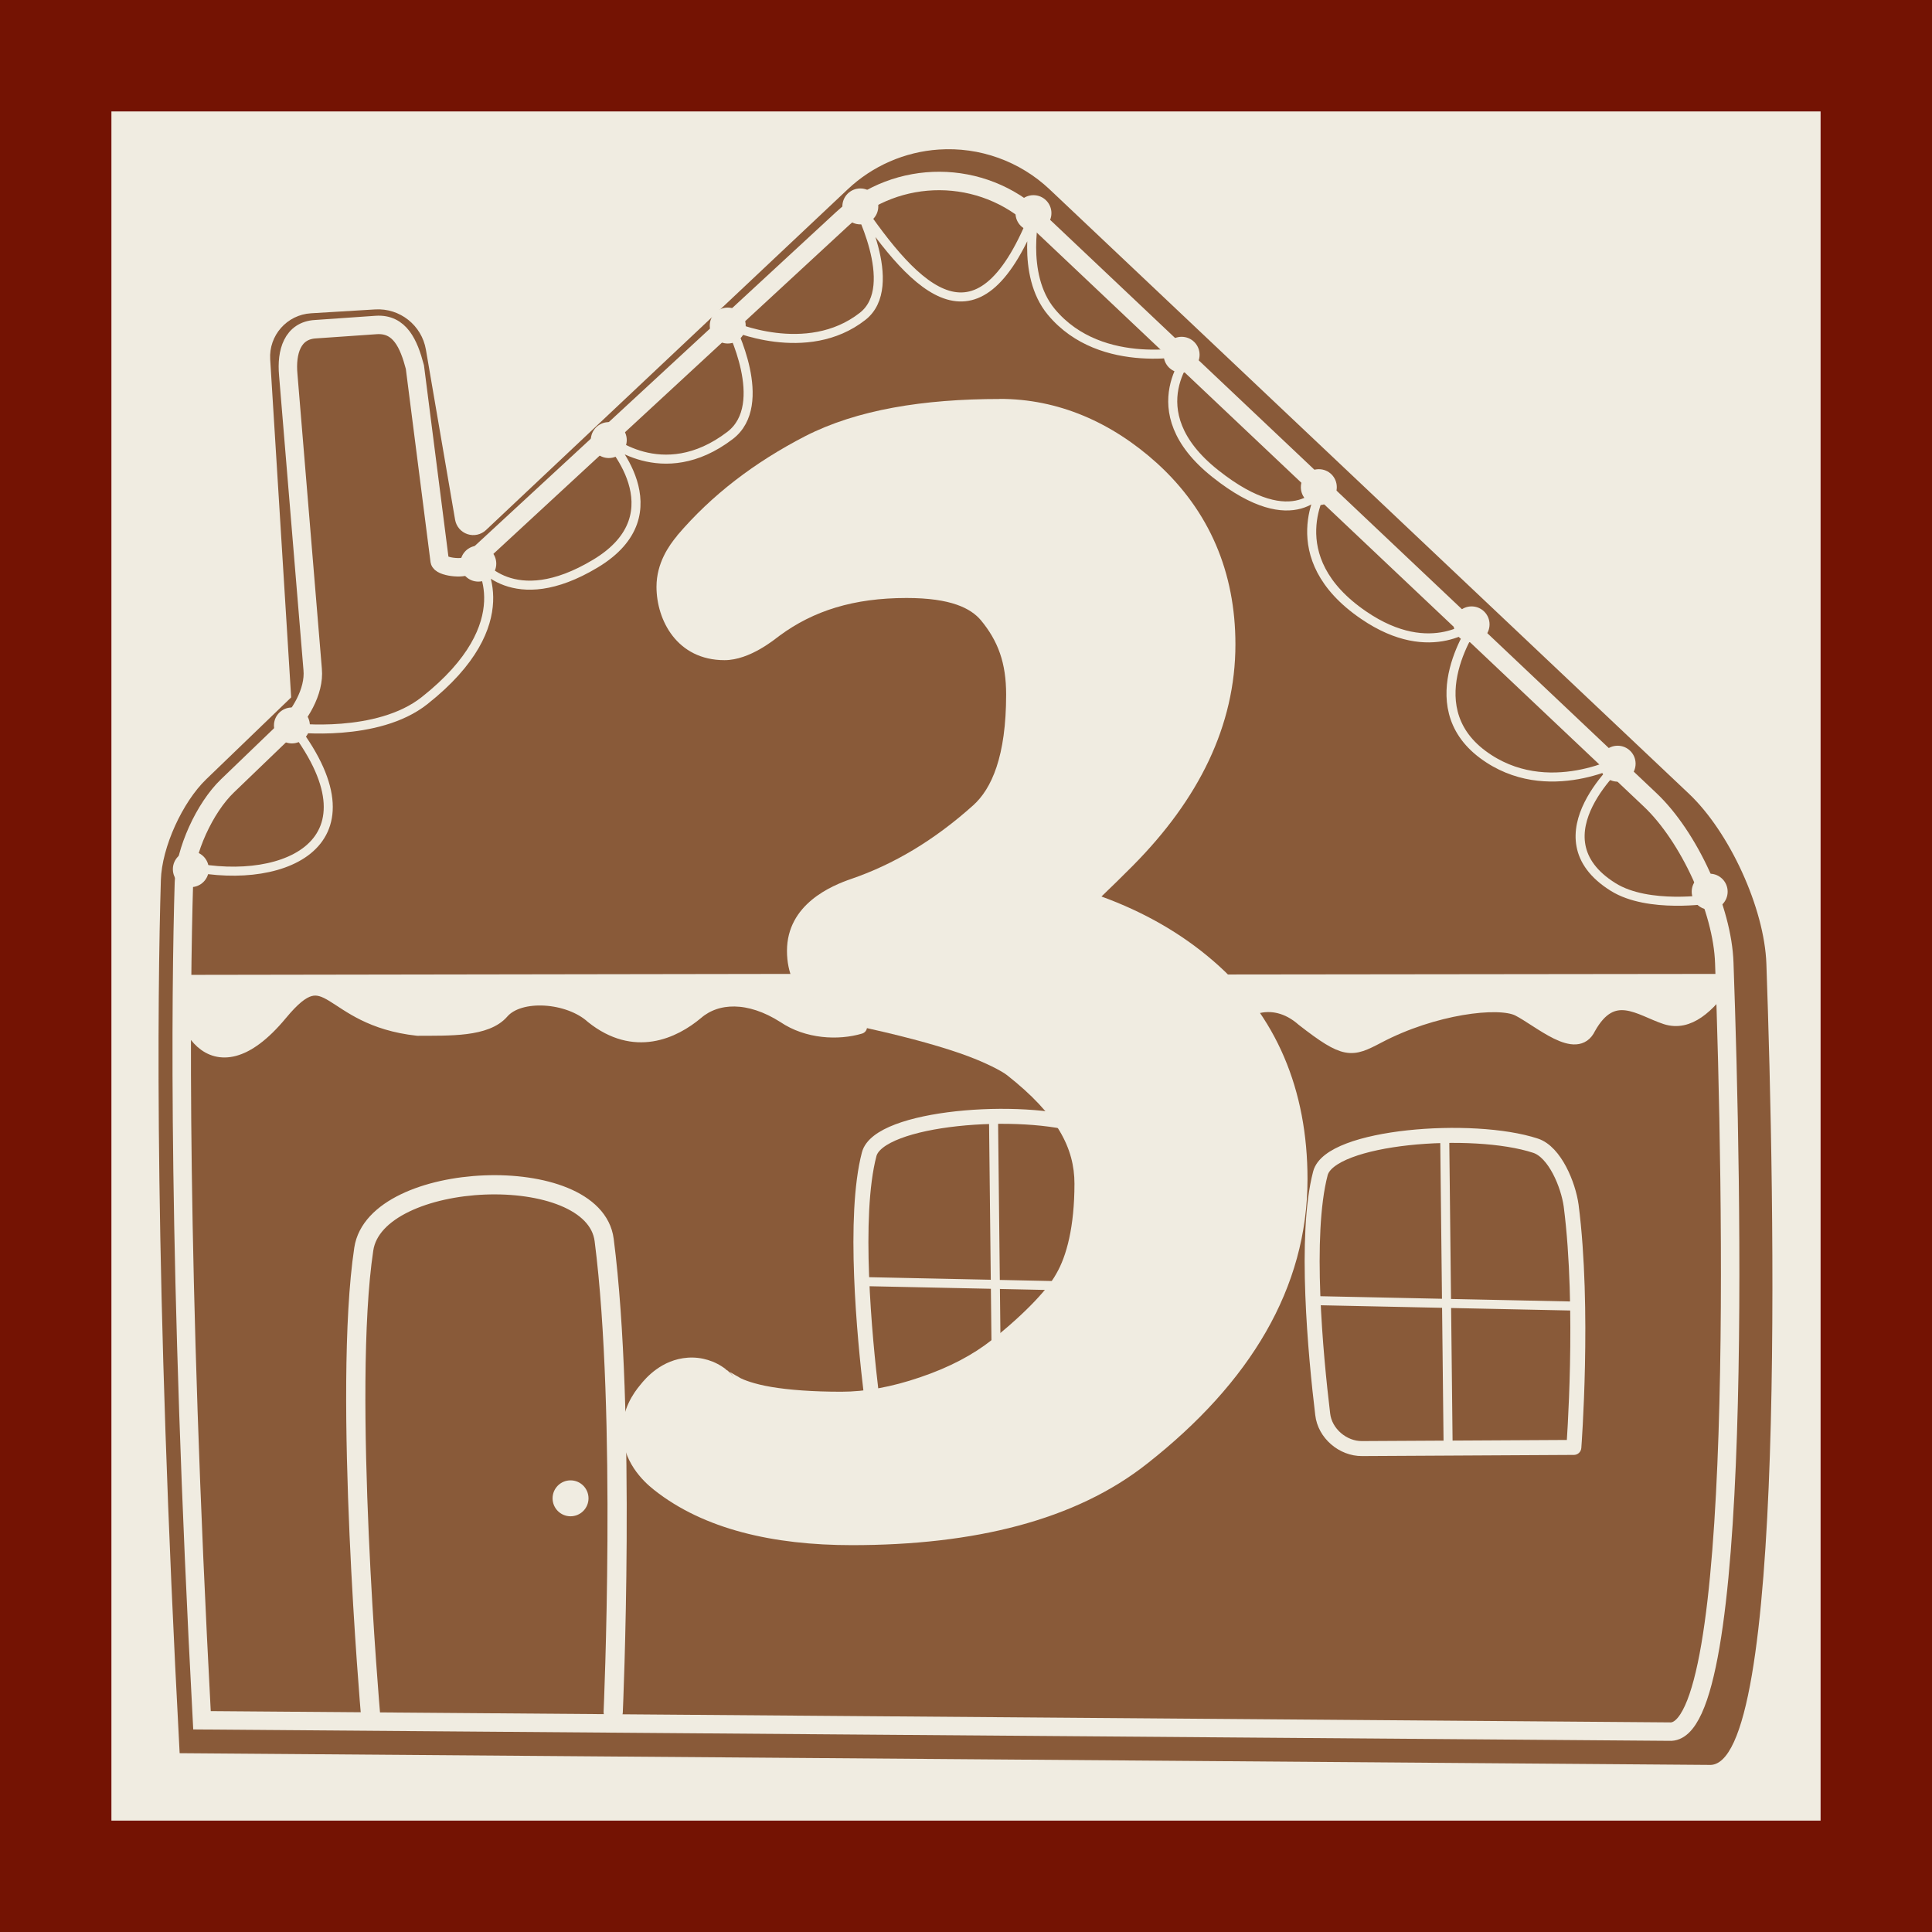
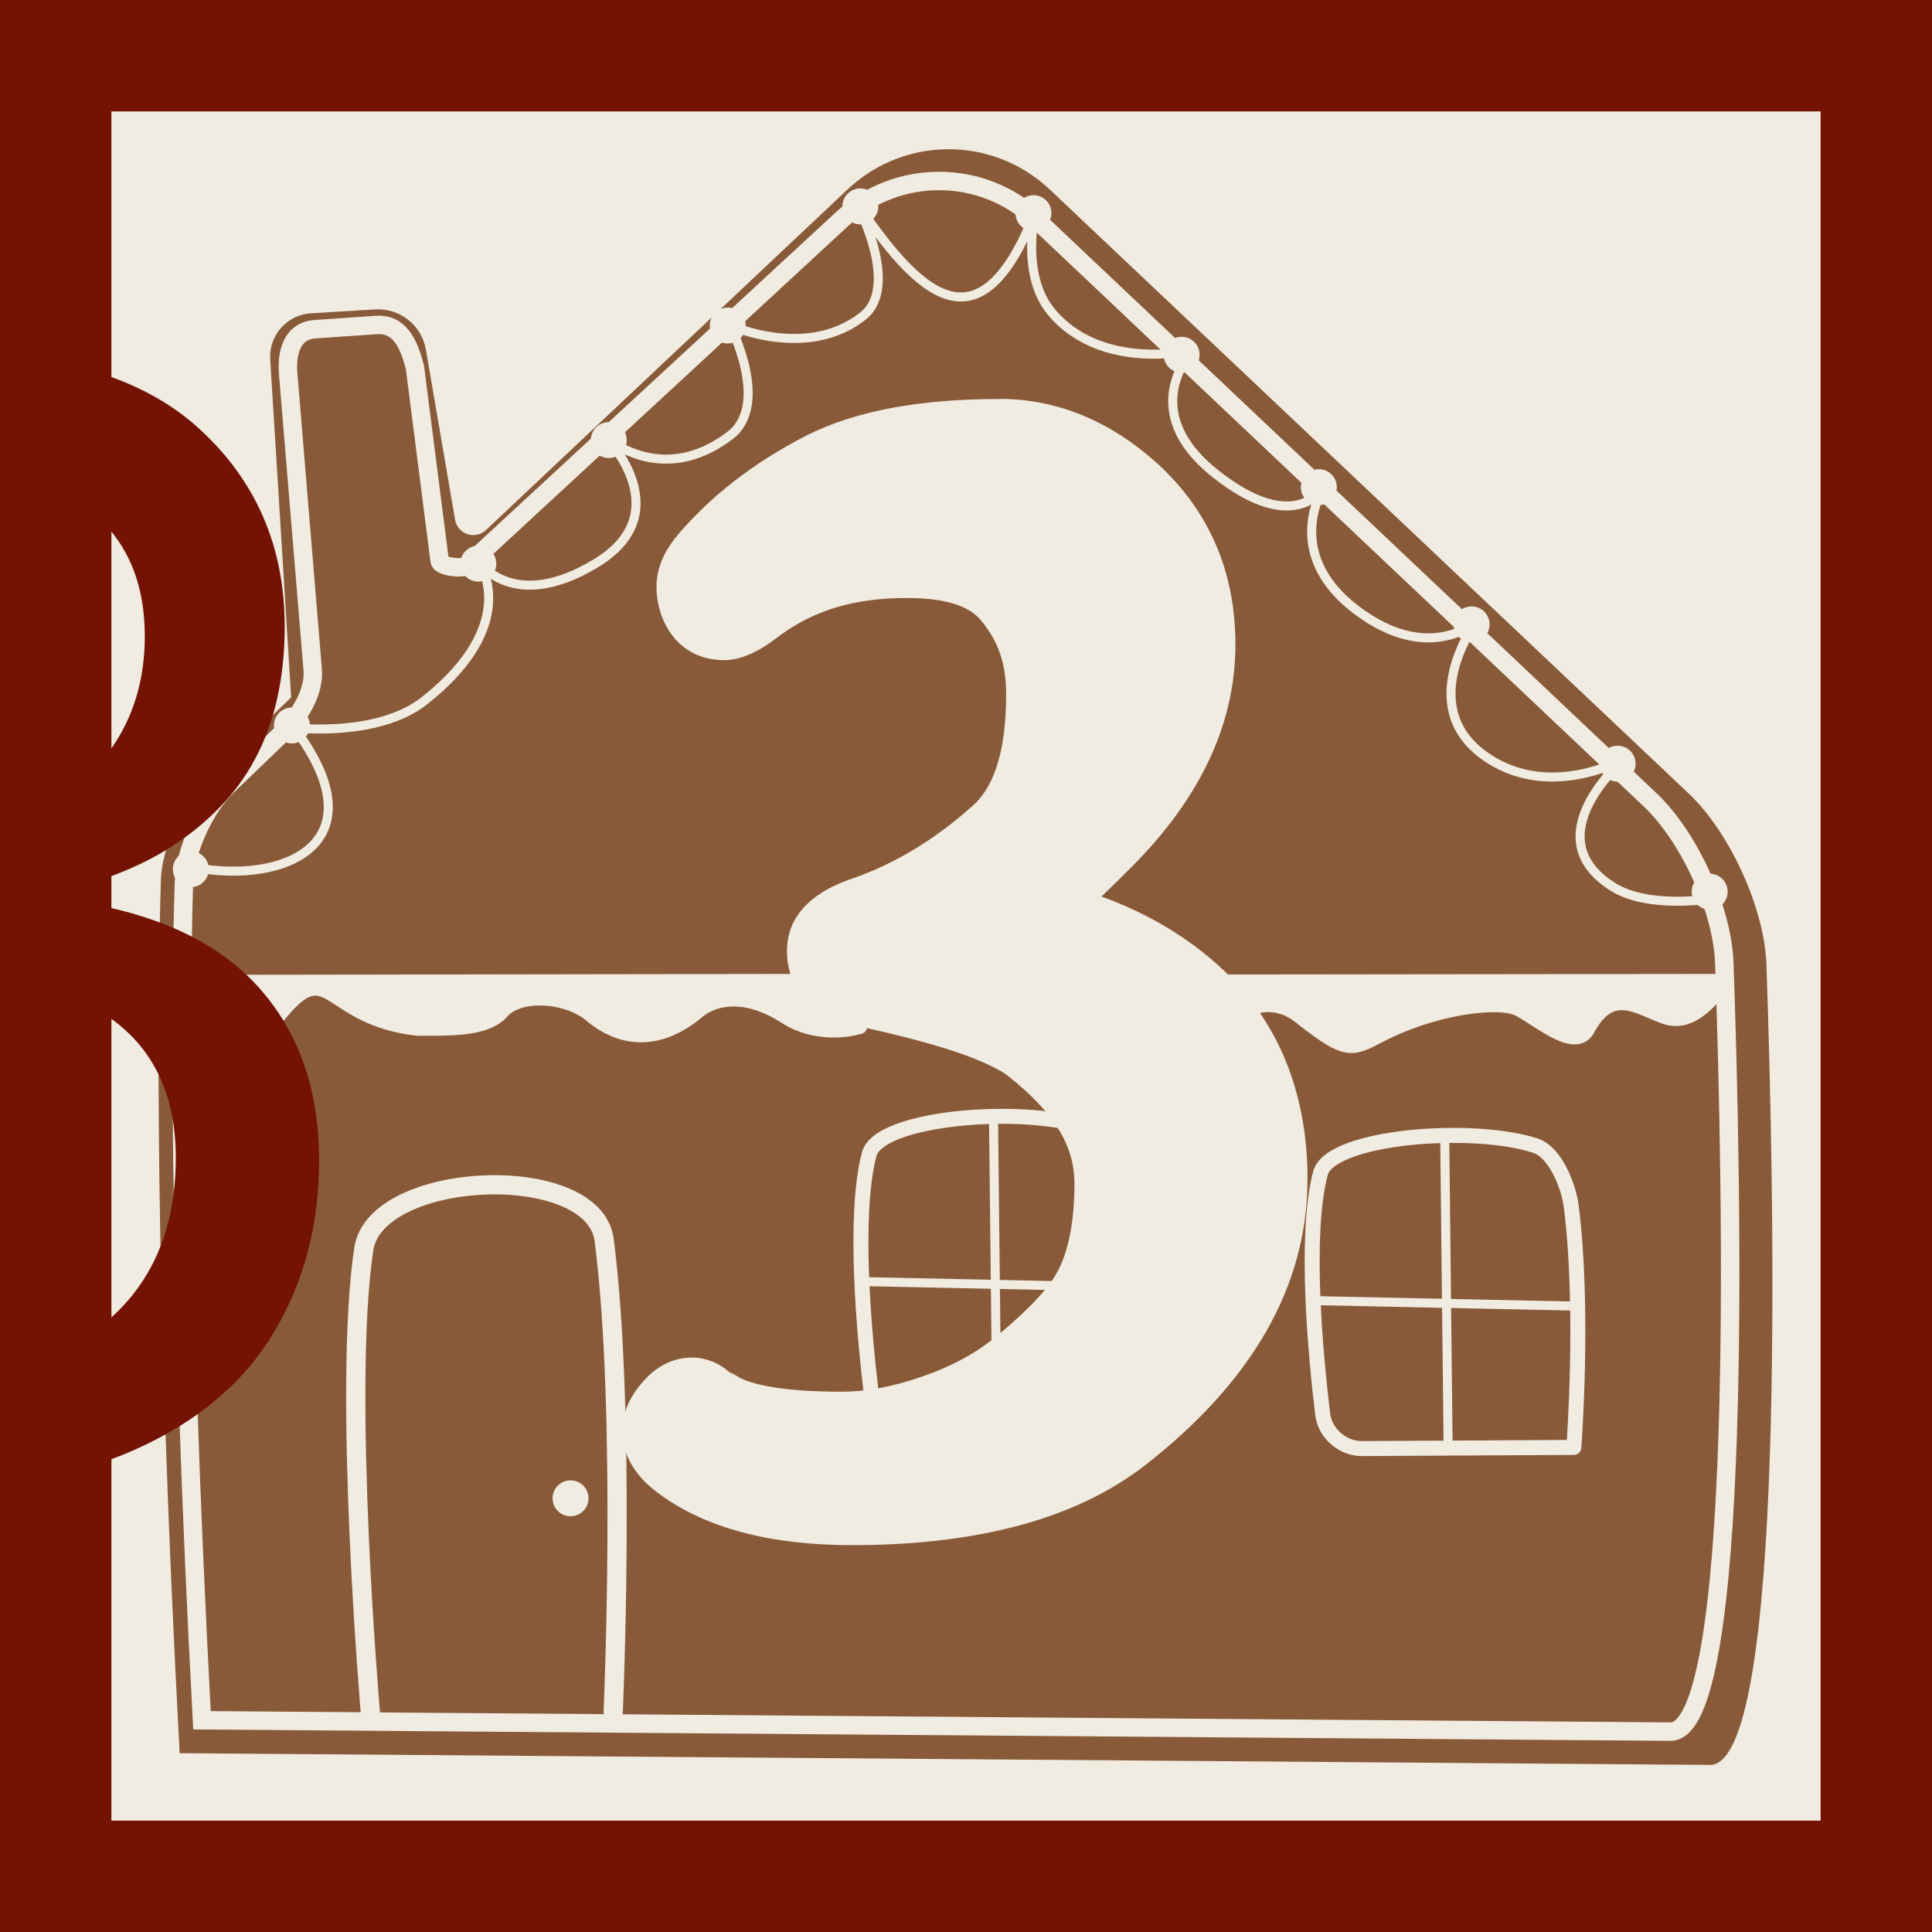
<svg xmlns="http://www.w3.org/2000/svg" width="38" height="38" viewBox="0 0 10.054 10.054" version="1.1" id="svg1">
  <defs id="defs1">
    </defs>
  <g id="g16" transform="matrix(0.2294923,0,0,0.2294923,-24.65829,-2.278414)">
    <rect style="display:inline;fill:#f0ece1;fill-opacity:1;stroke:#741303;stroke-width:2.527;stroke-linecap:round;stroke-linejoin:miter;stroke-dasharray:none;stroke-opacity:1" id="rect36" width="41.284" height="41.284" x="108.71" y="11.191" />
    <path id="path12" style="display:inline;fill:#895a39;fill-opacity:1;stroke:none;stroke-width:2.041" d="M 83.688 58.361 A 7.456 7.456 0 0 0 79.081 60.375 L 60.739 77.654 A 0.937 0.937 0 0 1 59.173 77.131 L 57.693 68.506 A 2.46 2.46 0 0 0 55.12 66.467 L 51.863 66.663 A 2.205 2.205 0 0 0 49.798 69 L 50.861 86.138 L 46.556 90.287 C 45.354 91.444 44.305 93.73 44.255 95.397 C 44.081 101.196 43.914 115.509 45.207 139.669 L 122.743 140.263 C 126.68 140.555 126.078 111.638 125.658 99.647 C 125.56 96.824 123.785 92.963 121.731 91.022 L 89.317 60.38 A 7.456 7.456 0 0 0 83.688 58.361 z M 86.789 71.003 C 89.747 71.003 92.455 72.178 94.77 74.271 C 97.425 76.691 98.737 79.803 98.737 83.45 C 98.737 87.58 96.867 91.312 93.531 94.677 C 92.982 95.226 92.455 95.749 91.945 96.233 C 94.079 97.011 95.974 98.086 97.604 99.491 C 100.825 102.256 102.392 106.053 102.392 110.562 C 102.392 116.083 99.481 120.882 94.276 124.977 C 90.631 127.868 85.47 129.121 79.293 129.121 C 75.313 129.121 71.785 128.318 69.263 126.321 C 68.677 125.861 67.652 124.858 67.652 123.326 C 67.652 122.23 68.201 121.425 68.568 120.989 C 68.843 120.643 69.65 119.706 70.975 119.615 A 2.836 2.836 0 0 1 72.903 120.204 L 72.903 120.209 L 72.903 120.214 L 72.903 120.219 L 72.908 120.219 L 72.913 120.224 C 72.916 120.226 72.922 120.228 72.923 120.229 L 72.928 120.234 C 72.939 120.241 72.955 120.251 72.969 120.259 A 2.836 2.836 0 0 1 72.989 120.269 A 2.836 2.836 0 0 1 73.321 120.602 C 73.224 120.478 73.149 120.395 73.09 120.335 C 73.111 120.348 73.131 120.356 73.155 120.37 C 73.187 120.389 73.224 120.409 73.261 120.431 C 73.301 120.454 73.341 120.48 73.387 120.506 C 73.437 120.535 73.496 120.564 73.553 120.597 A 2.836 2.836 0 0 1 73.588 120.622 C 73.768 120.729 74.326 120.952 75.209 121.1 C 76.092 121.249 77.288 121.342 78.754 121.342 C 79.959 121.342 81.287 121.111 82.757 120.607 C 84.256 120.1 85.446 119.46 86.382 118.719 C 88.197 117.28 89.272 116.047 89.619 115.421 A 2.836 2.836 0 0 1 89.654 115.36 C 90.175 114.471 90.576 112.976 90.576 110.794 C 90.576 109.014 89.728 107.313 87.157 105.291 C 86.918 105.101 86.06 104.625 84.73 104.168 C 83.4 103.711 81.594 103.229 79.363 102.758 C 77.753 102.425 76 101.253 76 98.992 C 76 96.62 78.265 95.682 79.257 95.342 C 81.406 94.604 83.456 93.39 85.44 91.611 C 86.378 90.769 87.112 89.124 87.112 85.992 C 87.112 84.393 86.706 83.281 85.828 82.221 C 85.314 81.62 84.32 81.098 82.062 81.098 C 79.369 81.098 77.338 81.748 75.627 83.007 A 2.836 2.836 0 0 1 75.602 83.027 C 75.398 83.174 74.125 84.25 72.833 84.25 C 70.425 84.25 69.384 82.22 69.384 80.529 C 69.384 79.318 70.029 78.424 70.426 77.947 A 2.836 2.836 0 0 1 70.441 77.921 C 72.174 75.884 74.346 74.225 76.916 72.897 C 79.544 71.55 82.919 71.008 86.794 71.008 L 86.789 71.003 z " transform="matrix(0.4472371,0,0,0.4472371,91.3025,-12.78195)" />
    <path d="m 6.517,4.84 c 0.041,0.043 0.114,0.085 0.148,0.133 0.078,-0.023 0.167,-0.005 0.246,0.065 0.221,0.172 0.251,0.162 0.39,0.089 C 7.589,4.975 7.929,4.934 8.031,4.985 8.143,5.042 8.334,5.217 8.398,5.082 8.522,4.86 8.664,4.984 8.799,5.028 8.917,5.066 9.019,4.97 9.113,4.837 Z" style="display:inline;fill:#f0ece1;stroke:#f0ece1;stroke-width:0.072;stroke-linecap:round;stroke-linejoin:round" id="path14" transform="matrix(4.357444,0,0,4.357444,106.881,11.09221)" />
    <path d="m 1.088,4.842 c -0.052,0.167 0.134,0.61 0.502,0.166 0.258,-0.311 0.23,0.026 0.713,0.079 0.166,-9.04e-4 0.358,0.007 0.44,-0.088 0.091,-0.105 0.347,-0.087 0.47,0.025 0.219,0.175 0.423,0.079 0.543,-0.022 0.104,-0.089 0.272,-0.097 0.454,0.019 0.122,0.083 0.282,0.09 0.396,0.056 -0.011,-0.002 -0.023,-0.005 -0.035,-0.008 C 4.447,5.042 4.316,4.969 4.257,4.837 Z" style="display:inline;fill:#f0ece1;stroke:#f0ece1;stroke-width:0.072;stroke-linecap:round;stroke-linejoin:round" id="path13" transform="matrix(4.357444,0,0,4.357444,106.881,11.09221)" />
    <path id="path1" style="fill:none;fill-opacity:1;stroke:#f0ece1;stroke-width:0.096;stroke-dasharray:none" d="M 4.513,0.872 2.563,2.674 C 2.541,2.696 2.423,2.683 2.418,2.652 L 2.289,1.643 C 2.257,1.522 2.211,1.416 2.088,1.424 L 1.771,1.446 C 1.652,1.453 1.619,1.564 1.63,1.683 L 1.757,3.216 C 1.768,3.333 1.688,3.461 1.604,3.543 L 1.314,3.822 C 1.195,3.936 1.092,4.161 1.087,4.326 1.07,4.897 1.054,6.306 1.181,8.685 L 8.817,8.744 C 9.204,8.772 9.145,5.925 9.103,4.744 9.094,4.466 8.919,4.086 8.717,3.895 L 5.525,0.877 C 5.242,0.609 4.799,0.607 4.513,0.872 Z" transform="matrix(4.357444,0,0,4.357444,106.881,11.09221)" />
    <path style="opacity:1;fill:none;fill-opacity:1;stroke:#f0ece1;stroke-width:0.1;stroke-linecap:round;stroke-linejoin:round;stroke-dasharray:none" d="m 2.058,8.653 c 0,0 -0.146,-1.683 -0.035,-2.42 0.062,-0.413 1.198,-0.461 1.251,-0.047 0.116,0.901 0.047,2.456 0.047,2.456" id="path5" transform="matrix(4.357444,0,0,4.357444,106.881,11.09221)" />
    <path style="opacity:1;fill:none;fill-opacity:1;stroke:#f0ece1;stroke-width:0.078;stroke-linecap:round;stroke-linejoin:round;stroke-dasharray:none" d="M 4.913,5.455 C 4.876,5.148 4.817,4.523 4.901,4.202 4.951,4.008 5.694,3.95 6.021,4.058 c 0.1,0.033 0.17,0.203 0.185,0.312 0.069,0.536 0.014,1.258 0.014,1.258 l -1.102,0.006 C 5.018,5.635 4.924,5.555 4.913,5.455 Z" id="path6" transform="matrix(4.357444,0,0,4.357444,105.8001,17.79348)" />
    <path style="opacity:1;fill:none;fill-opacity:1;stroke:#f0ece1;stroke-width:0.047;stroke-linecap:round;stroke-linejoin:round;stroke-dasharray:none" d="m 5.3,5.537 0.018,1.637" id="path7" transform="matrix(4.357444,0,0,4.357444,106.881,11.09221)" />
    <path style="opacity:1;fill:none;fill-opacity:1;stroke:#f0ece1;stroke-width:0.047;stroke-linecap:round;stroke-linejoin:round;stroke-dasharray:none" d="m 4.616,6.402 1.38,0.029" id="path8" transform="matrix(4.357444,0,0,4.357444,106.881,11.09221)" />
    <path style="opacity:1;fill:none;fill-opacity:1;stroke:#f0ece1;stroke-width:0.078;stroke-linecap:round;stroke-linejoin:round;stroke-dasharray:none" d="M 4.913,5.455 C 4.876,5.148 4.817,4.523 4.901,4.202 4.951,4.008 5.694,3.95 6.021,4.058 c 0.1,0.033 0.17,0.203 0.185,0.312 0.069,0.536 0.014,1.258 0.014,1.258 l -1.102,0.006 C 5.018,5.635 4.924,5.555 4.913,5.455 Z" id="path9" transform="matrix(4.357444,0,0,4.357444,116.0322,18.22582)" />
    <path style="opacity:1;fill:none;fill-opacity:1;stroke:#f0ece1;stroke-width:0.047;stroke-linecap:round;stroke-linejoin:round;stroke-dasharray:none" d="m 7.648,5.636 0.018,1.637" id="path10" transform="matrix(4.357444,0,0,4.357444,106.881,11.09221)" />
    <path style="opacity:1;fill:none;fill-opacity:1;stroke:#f0ece1;stroke-width:0.047;stroke-linecap:round;stroke-linejoin:round;stroke-dasharray:none" d="m 6.964,6.501 1.38,0.029" id="path11" transform="matrix(4.357444,0,0,4.357444,106.881,11.09221)" />
    <path id="path36" style="opacity:1;fill:#f0ece1;stroke:#f0ece1;stroke-width:0.047;stroke-linecap:round;stroke-linejoin:round" d="m 3.169,7.53 a 0.07,0.07 0 0 1 -0.07,0.07 0.07,0.07 0 0 1 -0.07,-0.07 0.07,0.07 0 0 1 0.07,-0.07 0.07,0.07 0 0 1 0.07,0.07 z" transform="matrix(4.357444,0,0,4.357444,106.881,11.09221)" />
    <path style="opacity:1;fill:none;fill-opacity:1;stroke:#f0ece1;stroke-width:0.047;stroke-linecap:round;stroke-linejoin:round;stroke-dasharray:none;stroke-opacity:1" d="m 9.029,4.411 c 0,0 -0.321,0.052 -0.504,-0.062 -0.419,-0.261 0.058,-0.667 0.058,-0.667 0,0 -0.401,0.227 -0.737,-0.023 -0.35,-0.261 -0.035,-0.69 -0.035,-0.69 0,0 -0.229,0.209 -0.585,-0.035 C 6.782,2.631 7.019,2.267 7.019,2.267 c 0,0 -0.146,0.263 -0.564,-0.069 C 6.036,1.866 6.338,1.555 6.338,1.555 c 0,0 -0.475,0.116 -0.737,-0.199 C 5.437,1.159 5.519,0.83 5.519,0.83 5.227,1.584 4.907,1.26 4.584,0.783 c 0,0 0.237,0.438 0.035,0.596 -0.291,0.228 -0.69,0.047 -0.69,0.047 0,0 0.212,0.411 0,0.573 -0.354,0.27 -0.643,0.012 -0.643,0.012 0,0 0.382,0.391 -0.058,0.655 -0.431,0.259 -0.608,-0.012 -0.608,-0.012 0,0 0.234,0.318 -0.281,0.725 C 2.094,3.573 1.66,3.52 1.66,3.52 2.132,4.144 1.572,4.356 1.076,4.233" id="path37" transform="matrix(4.357444,0,0,4.357444,106.881,11.09221)" />
    <path id="circle37" style="opacity:1;fill:#f0ece1;stroke:#f0ece1;stroke-width:0.047;stroke-linecap:round;stroke-linejoin:round" d="m 1.719,3.508 a 0.07,0.07 0 0 1 -0.07,0.07 0.07,0.07 0 0 1 -0.07,-0.07 0.07,0.07 0 0 1 0.07,-0.07 0.07,0.07 0 0 1 0.07,0.07 z" transform="matrix(4.357444,0,0,4.357444,106.881,11.09221)" />
    <path id="circle38" style="opacity:1;fill:#f0ece1;stroke:#f0ece1;stroke-width:0.047;stroke-linecap:round;stroke-linejoin:round" d="m 2.689,2.666 a 0.07,0.07 0 0 1 -0.07,0.07 0.07,0.07 0 0 1 -0.07,-0.07 0.07,0.07 0 0 1 0.07,-0.07 0.07,0.07 0 0 1 0.07,0.07 z" transform="matrix(4.357444,0,0,4.357444,106.881,11.09221)" />
    <path id="circle39" style="opacity:1;fill:#f0ece1;stroke:#f0ece1;stroke-width:0.047;stroke-linecap:round;stroke-linejoin:round" d="m 3.368,2.023 a 0.07,0.07 0 0 1 -0.07,0.07 0.07,0.07 0 0 1 -0.07,-0.07 0.07,0.07 0 0 1 0.07,-0.07 0.07,0.07 0 0 1 0.07,0.07 z" transform="matrix(4.357444,0,0,4.357444,106.881,11.09221)" />
    <path id="circle40" style="opacity:1;fill:#f0ece1;stroke:#f0ece1;stroke-width:0.047;stroke-linecap:round;stroke-linejoin:round" d="m 3.987,1.427 a 0.07,0.07 0 0 1 -0.07,0.07 0.07,0.07 0 0 1 -0.07,-0.07 0.07,0.07 0 0 1 0.07,-0.07 0.07,0.07 0 0 1 0.07,0.07 z" transform="matrix(4.357444,0,0,4.357444,106.881,11.09221)" />
    <path id="circle41" style="opacity:1;fill:#f0ece1;stroke:#f0ece1;stroke-width:0.047;stroke-linecap:round;stroke-linejoin:round" d="m 4.677,0.807 a 0.07,0.07 0 0 1 -0.07,0.07 0.07,0.07 0 0 1 -0.07,-0.07 0.07,0.07 0 0 1 0.07,-0.07 0.07,0.07 0 0 1 0.07,0.07 z" transform="matrix(4.357444,0,0,4.357444,106.881,11.09221)" />
    <path id="circle42" style="opacity:1;fill:#f0ece1;stroke:#f0ece1;stroke-width:0.047;stroke-linecap:round;stroke-linejoin:round" d="m 5.578,0.842 a 0.07,0.07 0 0 1 -0.07,0.07 0.07,0.07 0 0 1 -0.07,-0.07 0.07,0.07 0 0 1 0.07,-0.07 0.07,0.07 0 0 1 0.07,0.07 z" transform="matrix(4.357444,0,0,4.357444,106.881,11.09221)" />
    <path id="circle43" style="opacity:1;fill:#f0ece1;stroke:#f0ece1;stroke-width:0.047;stroke-linecap:round;stroke-linejoin:round" d="m 6.349,1.579 a 0.07,0.07 0 0 1 -0.07,0.07 0.07,0.07 0 0 1 -0.07,-0.07 0.07,0.07 0 0 1 0.07,-0.07 0.07,0.07 0 0 1 0.07,0.07 z" transform="matrix(4.357444,0,0,4.357444,106.881,11.09221)" />
    <path id="circle44" style="opacity:1;fill:#f0ece1;stroke:#f0ece1;stroke-width:0.047;stroke-linecap:round;stroke-linejoin:round" d="m 7.063,2.268 c -1e-7,0.039 -0.031,0.07 -0.07,0.07 -0.039,-1e-7 -0.07,-0.031 -0.07,-0.07 10e-8,-0.039 0.031,-0.07 0.07,-0.07 0.039,1e-7 0.07,0.031 0.07,0.07 z" transform="matrix(4.357444,0,0,4.357444,106.881,11.09221)" />
    <path id="circle45" style="opacity:1;fill:#f0ece1;stroke:#f0ece1;stroke-width:0.047;stroke-linecap:round;stroke-linejoin:round" d="m 7.858,2.982 a 0.07,0.07 0 0 1 -0.07,0.07 0.07,0.07 0 0 1 -0.07,-0.07 0.07,0.07 0 0 1 0.07,-0.07 0.07,0.07 0 0 1 0.07,0.07 z" transform="matrix(4.357444,0,0,4.357444,106.881,11.09221)" />
    <path id="circle46" style="opacity:1;fill:#f0ece1;stroke:#f0ece1;stroke-width:0.047;stroke-linecap:round;stroke-linejoin:round" d="m 8.618,3.707 a 0.07,0.07 0 0 1 -0.07,0.07 0.07,0.07 0 0 1 -0.07,-0.07 0.07,0.07 0 0 1 0.07,-0.07 0.07,0.07 0 0 1 0.07,0.07 z" transform="matrix(4.357444,0,0,4.357444,106.881,11.09221)" />
    <path id="circle47" style="opacity:1;fill:#f0ece1;stroke:#f0ece1;stroke-width:0.047;stroke-linecap:round;stroke-linejoin:round" d="m 9.097,4.373 a 0.07,0.07 0 0 1 -0.07,0.07 0.07,0.07 0 0 1 -0.07,-0.07 0.07,0.07 0 0 1 0.07,-0.07 0.07,0.07 0 0 1 0.07,0.07 z" transform="matrix(4.357444,0,0,4.357444,106.881,11.09221)" />
    <path id="circle48" style="opacity:1;fill:#f0ece1;stroke:#f0ece1;stroke-width:0.047;stroke-linecap:round;stroke-linejoin:round" d="m 1.193,4.256 a 0.07,0.07 0 0 1 -0.07,0.07 0.07,0.07 0 0 1 -0.07,-0.07 0.07,0.07 0 0 1 0.07,-0.07 0.07,0.07 0 0 1 0.07,0.07 z" transform="matrix(4.357444,0,0,4.357444,106.881,11.09221)" />
-     <text xml:space="preserve" style="font-style:normal;font-variant:normal;font-weight:normal;font-stretch:normal;font-size:35.22px;font-family:'Californian FB';-inkscape-font-specification:'Californian FB, Normal';font-variant-ligatures:normal;font-variant-caps:normal;font-variant-numeric:normal;font-variant-east-asian:normal;text-align:center;letter-spacing:-0.012px;word-spacing:-0.108px;writing-mode:lr-tb;direction:ltr;text-anchor:middle;display:inline;fill:#741303;stroke:none;stroke-width:1.67;stroke-linecap:round" x="129.518" y="43.424" id="text54">
-       <tspan id="tspan54" style="font-style:normal;font-variant:normal;font-weight:normal;font-stretch:normal;font-size:35.22px;font-family:'Californian FB';-inkscape-font-specification:'Californian FB, Normal';font-variant-ligatures:normal;font-variant-caps:normal;font-variant-numeric:normal;font-variant-east-asian:normal;fill:#741303;stroke:none;stroke-width:1.67" x="0" y="0">3</tspan>
+     <text xml:space="preserve" style="font-style:normal;font-variant:normal;font-weight:normal;font-stretch:normal;font-size:35.22px;font-family:'Californian FB';-inkscape-font-specification:'Californian FB, Normal';font-variant-ligatures:normal;font-variant-caps:normal;font-variant-numeric:normal;font-variant-east-asian:normal;text-align:center;letter-spacing:-0.012px;word-spacing:-0.108px;writing-mode:lr-tb;direction:ltr;text-anchor:middle;display:inline;fill:#741303;stroke:none;stroke-width:1.67;stroke-linecap:round" x="129.492" y="43.4" id="text54">
+       <tspan id="tspan54" style="font-style:normal;font-variant:normal;font-weight:normal;font-stretch:normal;font-size:35.22px;font-family:'Californian FB';-inkscape-font-specification:'Californian FB, Normal';font-variant-ligatures:normal;font-variant-caps:normal;font-variant-numeric:normal;font-variant-east-asian:normal;fill:#741303;stroke:none;stroke-width:1.67" x="129.486" y="43.4">3</tspan>
    </text>
  </g>
</svg>
